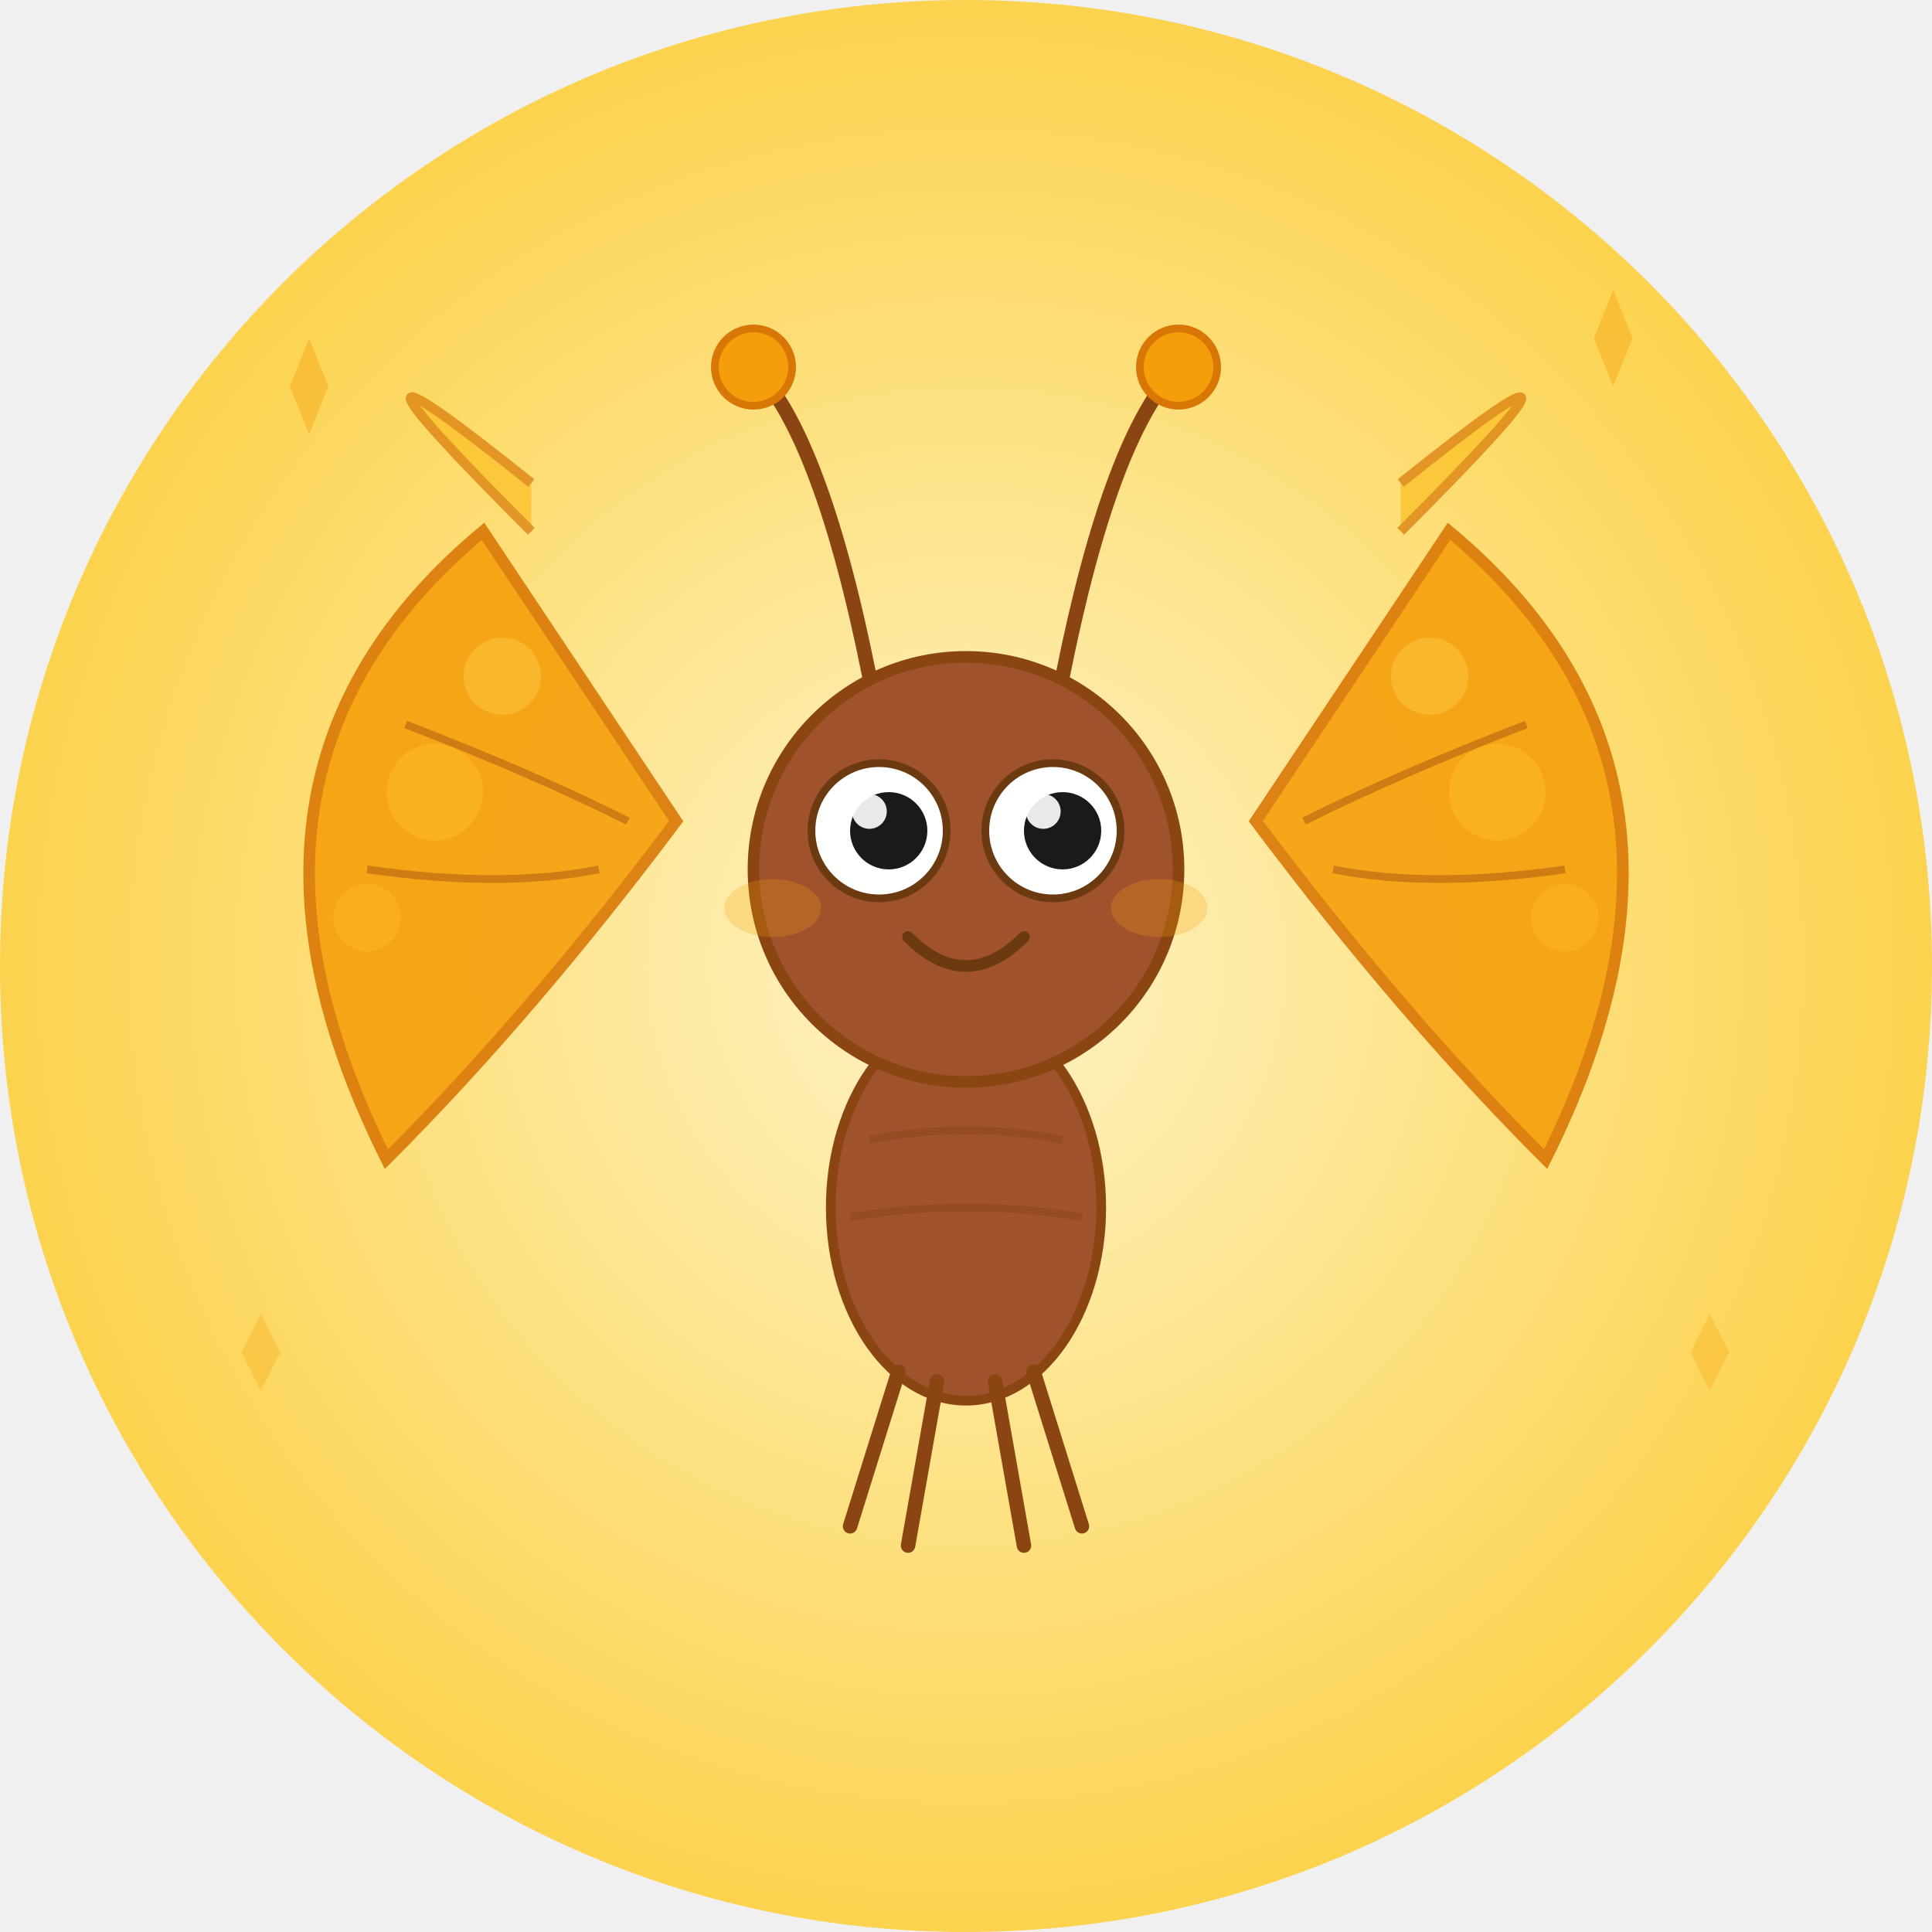
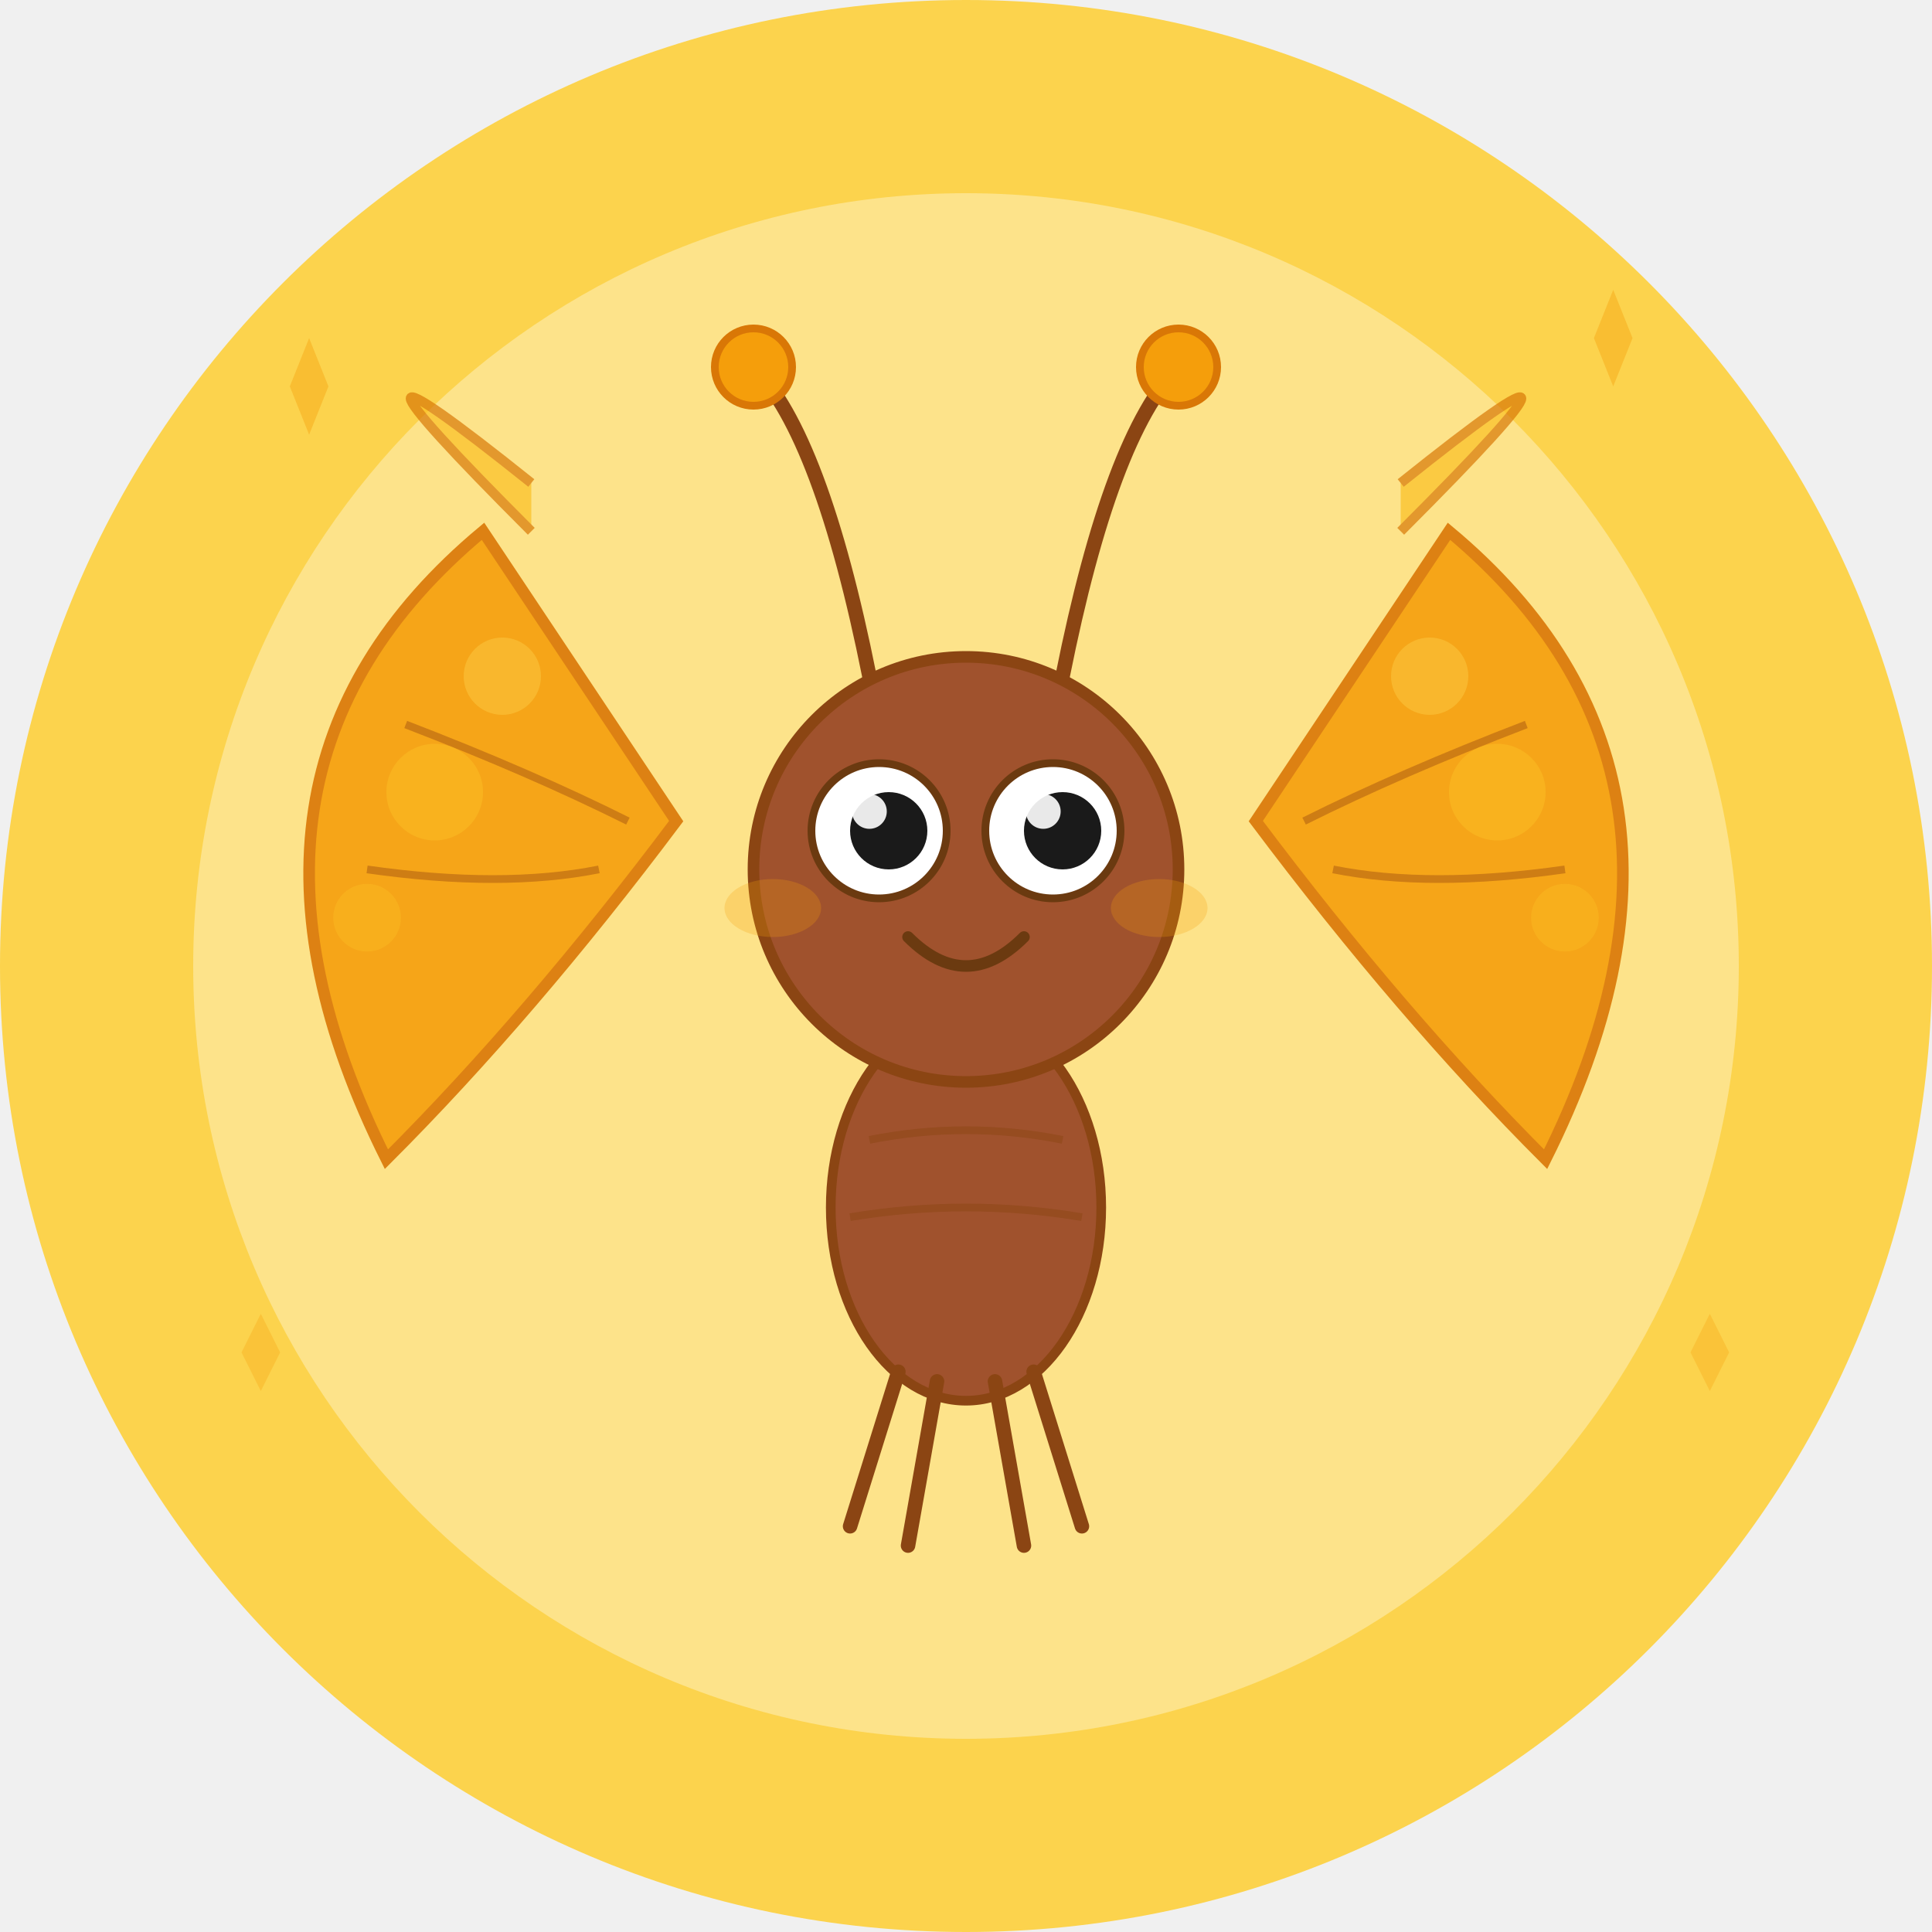
<svg xmlns="http://www.w3.org/2000/svg" viewBox="0 0 200 200" width="200" height="200">
-   <defs>
-     <radialGradient id="bg-luna" cx="50%" cy="50%" r="50%">
-       <stop offset="0%" stop-color="#fef3c7" />
-       <stop offset="100%" stop-color="#fcd34d" />
-     </radialGradient>
-   </defs>
-   <circle cx="100" cy="100" r="100" fill="url(#bg-luna)" />
+   <circle cx="100" cy="100" r="100" fill="#fcd34d" />
+   <circle cx="100" cy="100" r="80" fill="#fef3c7" opacity="0.5" />
  <ellipse cx="100" cy="125" rx="14" ry="20" fill="#a0522d" stroke="#8b4513" stroke-width="1" />
  <path d="M90 118 Q100 116 110 118" fill="none" stroke="#8b4513" stroke-width="0.8" opacity="0.5" />
  <path d="M88 126 Q100 124 112 126" fill="none" stroke="#8b4513" stroke-width="0.8" opacity="0.5" />
  <path d="M50 55 Q20 80 40 120 Q55 105 70 85 Q60 70 50 55Z" fill="#f59e0b" stroke="#d97706" stroke-width="1.2" opacity="0.9" />
  <path d="M42 75 Q55 80 65 85" fill="none" stroke="#92400e" stroke-width="0.8" opacity="0.4" />
  <path d="M38 90 Q52 92 62 90" fill="none" stroke="#92400e" stroke-width="0.8" opacity="0.4" />
  <circle cx="45" cy="82" r="5" fill="#fbbf24" opacity="0.5" />
  <circle cx="52" cy="70" r="4" fill="#fcd34d" opacity="0.4" />
  <circle cx="38" cy="95" r="3.5" fill="#fbbf24" opacity="0.4" />
  <path d="M55 50 Q30 30 55 55" fill="#fbbf24" stroke="#d97706" stroke-width="1" opacity="0.7" />
  <path d="M150 55 Q180 80 160 120 Q145 105 130 85 Q140 70 150 55Z" fill="#f59e0b" stroke="#d97706" stroke-width="1.2" opacity="0.9" />
  <path d="M158 75 Q145 80 135 85" fill="none" stroke="#92400e" stroke-width="0.8" opacity="0.4" />
  <path d="M162 90 Q148 92 138 90" fill="none" stroke="#92400e" stroke-width="0.8" opacity="0.4" />
  <circle cx="155" cy="82" r="5" fill="#fbbf24" opacity="0.5" />
  <circle cx="148" cy="70" r="4" fill="#fcd34d" opacity="0.4" />
  <circle cx="162" cy="95" r="3.5" fill="#fbbf24" opacity="0.4" />
  <path d="M145 50 Q170 30 145 55" fill="#fbbf24" stroke="#d97706" stroke-width="1" opacity="0.7" />
  <circle cx="100" cy="90" r="22" fill="#a0522d" stroke="#8b4513" stroke-width="1.2" />
  <path d="M90 70 Q85 45 78 38" fill="none" stroke="#8b4513" stroke-width="1.5" stroke-linecap="round" />
  <circle cx="78" cy="38" r="4" fill="#f59e0b" stroke="#d97706" stroke-width="0.8" />
  <path d="M110 70 Q115 45 122 38" fill="none" stroke="#8b4513" stroke-width="1.5" stroke-linecap="round" />
  <circle cx="122" cy="38" r="4" fill="#f59e0b" stroke="#d97706" stroke-width="0.8" />
  <circle cx="91" cy="86" r="7" fill="white" stroke="#6b3a10" stroke-width="0.8" />
  <circle cx="109" cy="86" r="7" fill="white" stroke="#6b3a10" stroke-width="0.8" />
  <circle cx="92" cy="86" r="4" fill="#1a1a1a" />
  <circle cx="110" cy="86" r="4" fill="#1a1a1a" />
  <circle cx="90" cy="84" r="1.8" fill="white" opacity="0.9" />
  <circle cx="108" cy="84" r="1.8" fill="white" opacity="0.9" />
  <path d="M94 97 Q100 103 106 97" fill="none" stroke="#6b3a10" stroke-width="1.2" stroke-linecap="round" />
  <ellipse cx="80" cy="94" rx="5" ry="3" fill="#f59e0b" opacity="0.25" />
  <ellipse cx="120" cy="94" rx="5" ry="3" fill="#f59e0b" opacity="0.25" />
  <line x1="93" y1="142" x2="88" y2="158" stroke="#8b4513" stroke-width="1.5" stroke-linecap="round" />
  <line x1="97" y1="143" x2="94" y2="160" stroke="#8b4513" stroke-width="1.5" stroke-linecap="round" />
  <line x1="103" y1="143" x2="106" y2="160" stroke="#8b4513" stroke-width="1.5" stroke-linecap="round" />
  <line x1="107" y1="142" x2="112" y2="158" stroke="#8b4513" stroke-width="1.5" stroke-linecap="round" />
  <path d="M30 40 L32 35 L34 40 L32 45Z" fill="#f59e0b" opacity="0.4" />
  <path d="M165 35 L167 30 L169 35 L167 40Z" fill="#f59e0b" opacity="0.4" />
  <path d="M25 140 L27 136 L29 140 L27 144Z" fill="#f59e0b" opacity="0.3" />
  <path d="M175 140 L177 136 L179 140 L177 144Z" fill="#f59e0b" opacity="0.3" />
</svg>
